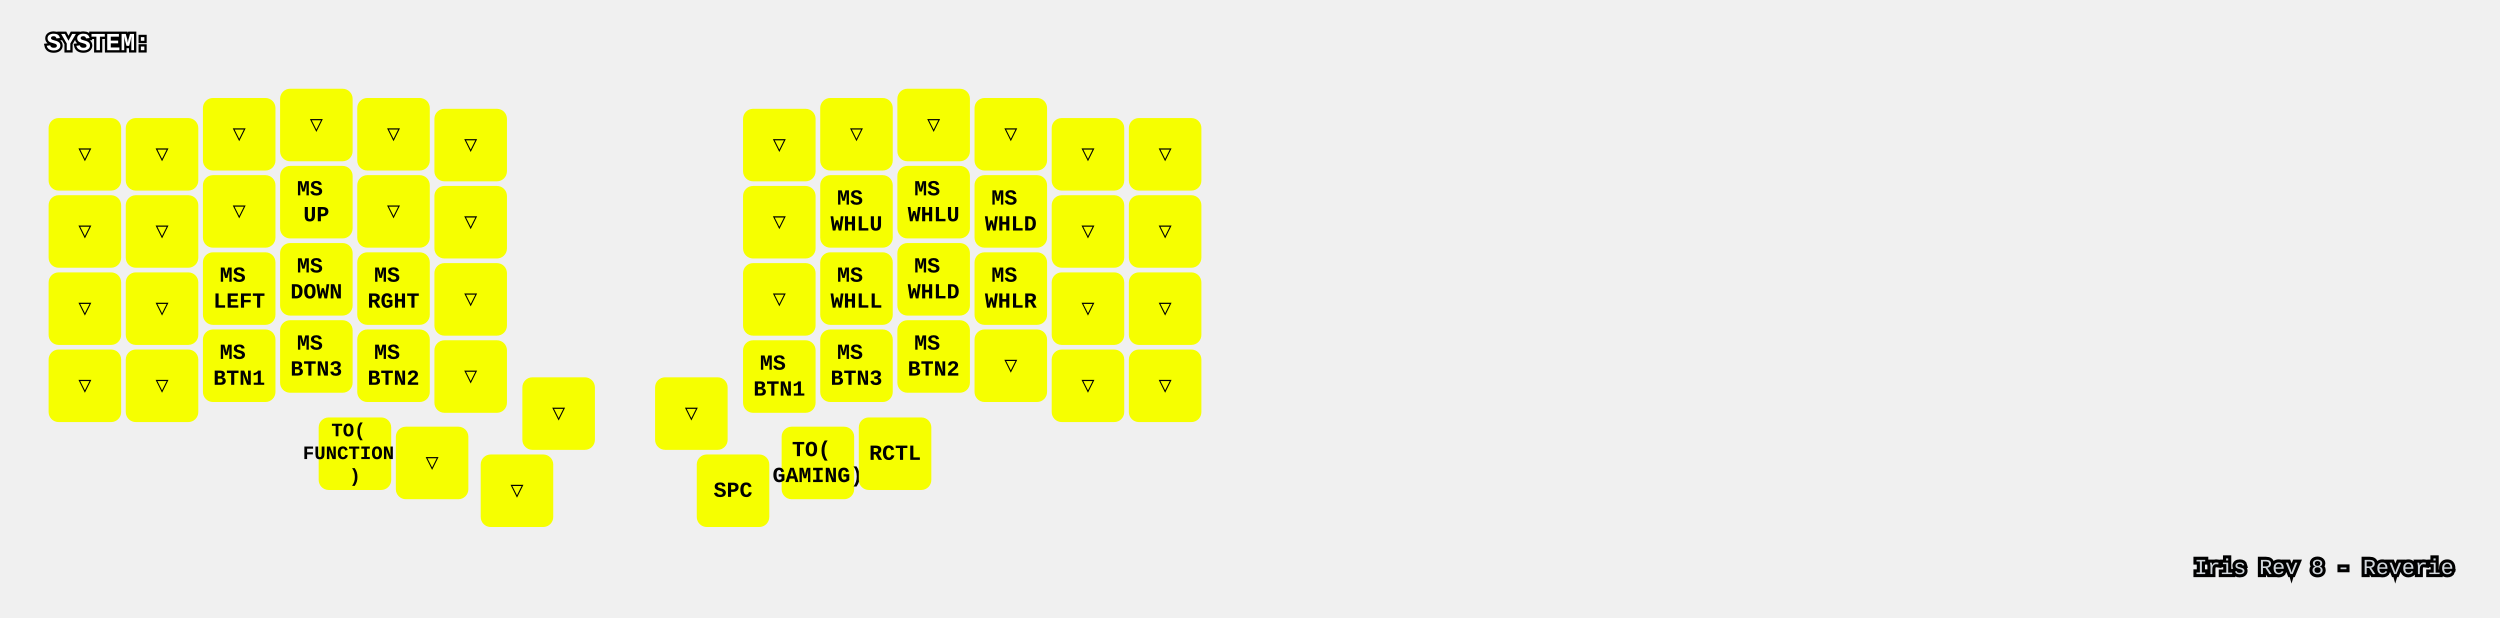
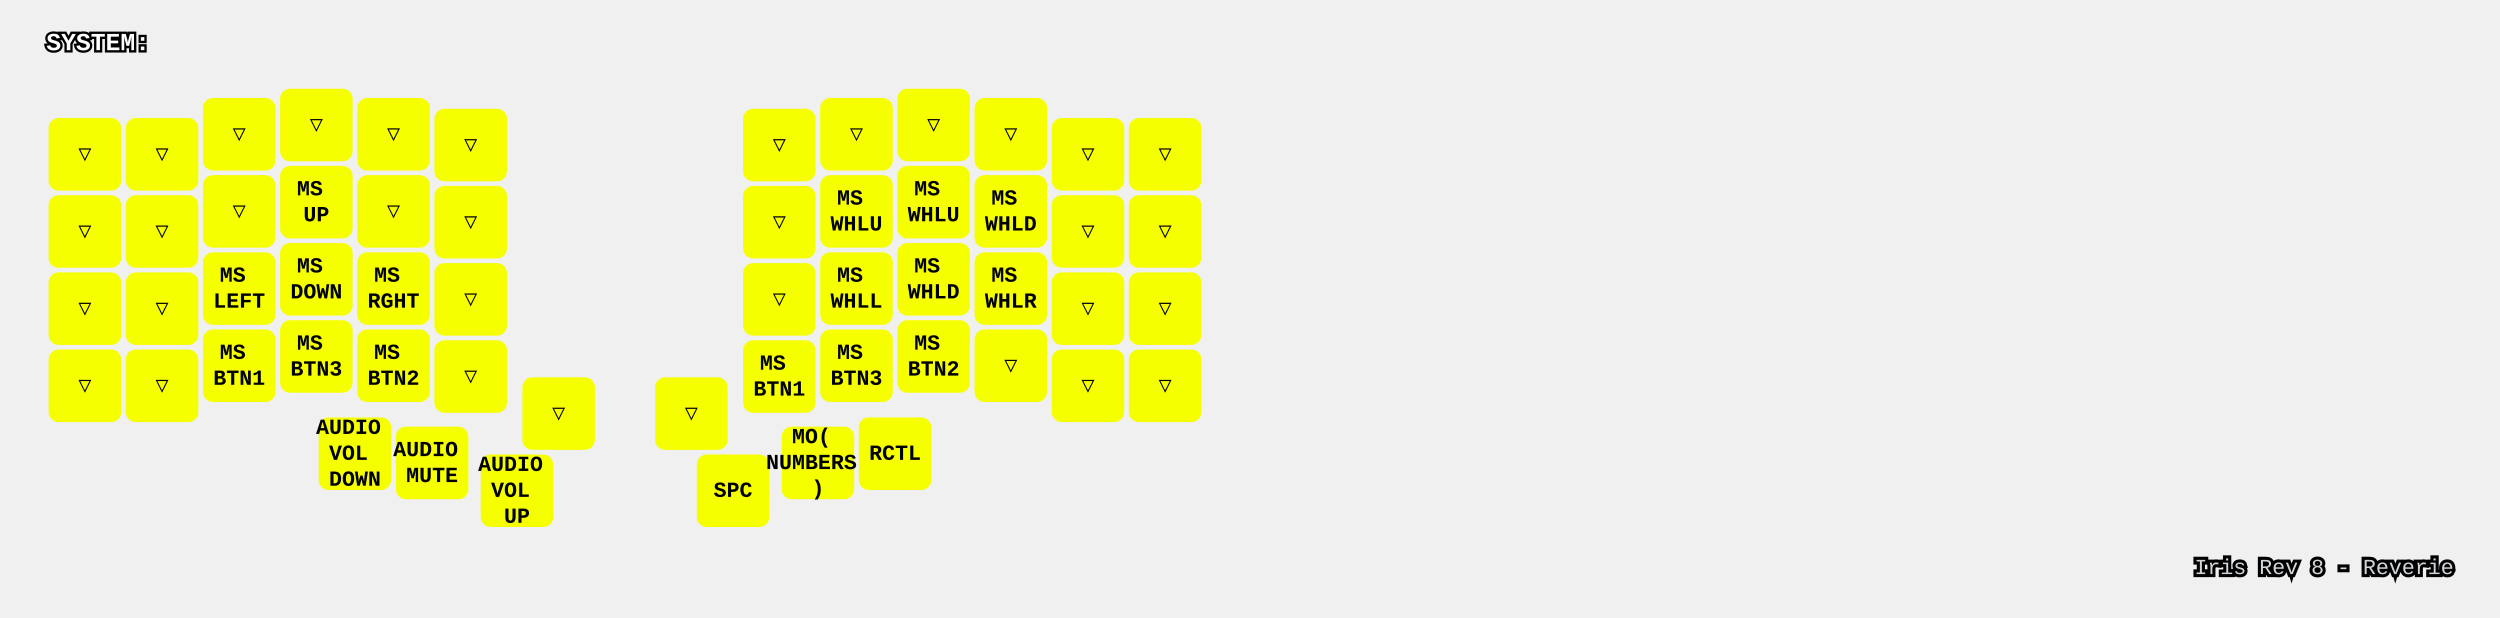
<svg xmlns="http://www.w3.org/2000/svg" width="1620" height="400" viewBox="0 0 1620 400" class="keymap">
  <style>/* inherit to force styles through use tags */
svg path {
    fill: inherit;
}

/* font and background color specifications */
svg.keymap {
    font-family: SFMono-Regular,Consolas,Liberation Mono,Menlo,monospace;
    font-size: 14px;
    font-kerning: normal;
    text-rendering: optimizeLegibility;
    fill: #24292e;
}

/* default key styling */
rect.key {
    fill: #f6f8fa;
}

rect.key, rect.combo {
    stroke: #c9cccf;
    stroke-width: 1;
}

/* default key side styling, only used is draw_key_sides is set */
rect.side {
    filter: brightness(90%);
}

/* color accent for combo boxes */
rect.combo, rect.combo-separate {
    fill: #cdf;
}

/* color accent for held keys */
rect.held, rect.combo.held {
    fill: #fdd;
}

/* color accent for ghost (optional) keys */
rect.ghost, rect.combo.ghost {
    stroke-dasharray: 4, 4;
    stroke-width: 2;
}

text {
    text-anchor: middle;
    dominant-baseline: middle;
}

/* styling for layer labels */
text.label {
    font-weight: bold;
    text-anchor: start;
    stroke: white;
    stroke-width: 4;
    paint-order: stroke;
}

/* styling for optional footer */
text.footer {
    text-anchor: end;
    dominant-baseline: auto;
    stroke: white;
    stroke-width: 4;
    paint-order: stroke;
}

/* styling for combo tap, and key non-tap label text */
text.combo, text.hold, text.shifted, text.left, text.right {
    font-size: 11px;
}

text.hold {
    text-anchor: middle;
    dominant-baseline: auto;
}

text.shifted {
    text-anchor: middle;
    dominant-baseline: hanging;
}

text.left {
    text-anchor: start;
}

text.right {
    text-anchor: end;
}

text.layer-activator {
    text-decoration: underline;
}

/* styling for hold/shifted label text in combo box */
text.combo.hold, text.combo.shifted, text.combo.left, text.combo.right {
    font-size: 8px;
}

/* lighter symbol for transparent keys */
text.trans {
    fill: #7b7e81;
}

/* styling for combo dendrons */
path.combo {
    stroke-width: 1;
    stroke: gray;
    fill: none;
}

/* Start Tabler Icons Cleanup */
/* cannot use height/width with glyphs */
.icon-tabler &gt; path {
    fill: inherit;
    stroke: inherit;
    stroke-width: 2;
}
/* hide tabler's default box */
.icon-tabler &gt; path[stroke="none"][fill="none"] {
    visibility: hidden;
}
/* End Tabler Icons Cleanup */

svg.keymap { fill: #d1d6db; }
rect.key { fill: #3f4750; }
rect.key, rect.combo { stroke: #60666c; }
rect.combo, rect.combo-separate { fill: #1f3d7a; }
rect.held, rect.combo.held { fill: #854747; }
text.label, text.footer { stroke: black; }
text.trans { fill: #7e8184; }
path.combo { stroke: #7f7f7f; }

svg.keymap g.layer-BASE rect.key { fill: #9300ff !important; stroke: #9300ff !important; } /* Star Platinum Purple */ 
svg.keymap g.layer-FUNCTION rect.key { fill: #0fee00 !important; stroke: #0fee00 !important; }  /* Squeeze Toy Alien */ 
svg.keymap g.layer-NUMBERS rect.key { fill: #2000ff !important; stroke: #2000ff !important; }  /* Blue Pencil */ 
svg.keymap g.layer-SYMBOLS rect.key { fill: #ff0000 !important; stroke: #ff0000 !important; } /* Red */ 
svg.keymap g.layer-SYSTEM rect.key { fill: #f6ff00 !important; stroke: #f6ff00 !important; } /* Busy Bee */
svg.keymap g.layer-GAMING rect.key { fill: #00fff4 !important; stroke: #00fff4 !important; } /* Turquoise Blue */ 
svg.keymap g.layer-MACRO rect.key { fill: #ff008e !important; stroke: #ff008e !important; } /* Pink Panther */

/* Make transparent keys have reduced opacity */
rect.ghost { 
  fill: #666666 !important; 
  opacity: 0.3 !important; 
}

/* Better contrast for text on colored backgrounds */
/* Add new layers here: svg.keymap g.layer-NEWLAYER text { fill: #000000; } */

/* Layer title styling - GitHub-friendly colors */
text.label {
  fill: #ffffff !important;
  font-weight: bold !important;
  font-size: 16px !important;
  font-family: Arial, sans-serif !important;
  stroke: #000000 !important;
  stroke-width: 3px !important;
  paint-order: stroke !important;
}

/* Key text styling by layer (excluding labels) */
svg.keymap g.layer-BASE text:not(.label),
svg.keymap g.layer-NUMBERS text:not(.label) {
  fill: #ffffff !important;
  font-weight: bold !important;
  font-size: 14px !important;
}
svg.keymap g.layer-FUNCTION text:not(.label),
svg.keymap g.layer-SYMBOLS text:not(.label),
svg.keymap g.layer-SYSTEM text:not(.label),
svg.keymap g.layer-GAMING text:not(.label),
svg.keymap g.layer-MACRO text:not(.label) {
  fill: #000000 !important;
  font-weight: bold !important;
  font-size: 14px !important;
}

/* Held/accent keys */
rect.held { 
  fill: #ff6b6b !important; 
  opacity: 0.8 !important; 
}

/* Combo styling */
rect.combo { 
  fill: #4ecdc4 !important; 
  opacity: 0.7 !important; 
}
</style>
  <g transform="translate(30, 0)" class="layer-SYSTEM">
    <text x="0" y="28" class="label" id="SYSTEM">SYSTEM:</text>
    <g transform="translate(0, 56)">
      <g transform="translate(25, 44)" class="key trans keypos-0">
        <rect rx="6" ry="6" x="-23" y="-23" width="46" height="46" class="key trans" />
        <text x="0" y="0" class="key trans tap">▽</text>
      </g>
      <g transform="translate(75, 44)" class="key trans keypos-1">
        <rect rx="6" ry="6" x="-23" y="-23" width="46" height="46" class="key trans" />
        <text x="0" y="0" class="key trans tap">▽</text>
      </g>
      <g transform="translate(125, 31)" class="key trans keypos-2">
        <rect rx="6" ry="6" x="-23" y="-23" width="46" height="46" class="key trans" />
        <text x="0" y="0" class="key trans tap">▽</text>
      </g>
      <g transform="translate(175, 25)" class="key trans keypos-3">
        <rect rx="6" ry="6" x="-23" y="-23" width="46" height="46" class="key trans" />
        <text x="0" y="0" class="key trans tap">▽</text>
      </g>
      <g transform="translate(225, 31)" class="key trans keypos-4">
        <rect rx="6" ry="6" x="-23" y="-23" width="46" height="46" class="key trans" />
        <text x="0" y="0" class="key trans tap">▽</text>
      </g>
      <g transform="translate(275, 38)" class="key trans keypos-5">
        <rect rx="6" ry="6" x="-23" y="-23" width="46" height="46" class="key trans" />
        <text x="0" y="0" class="key trans tap">▽</text>
      </g>
      <g transform="translate(475, 38)" class="key trans keypos-6">
        <rect rx="6" ry="6" x="-23" y="-23" width="46" height="46" class="key trans" />
        <text x="0" y="0" class="key trans tap">▽</text>
      </g>
      <g transform="translate(525, 31)" class="key trans keypos-7">
        <rect rx="6" ry="6" x="-23" y="-23" width="46" height="46" class="key trans" />
        <text x="0" y="0" class="key trans tap">▽</text>
      </g>
      <g transform="translate(575, 25)" class="key trans keypos-8">
        <rect rx="6" ry="6" x="-23" y="-23" width="46" height="46" class="key trans" />
        <text x="0" y="0" class="key trans tap">▽</text>
      </g>
      <g transform="translate(625, 31)" class="key trans keypos-9">
        <rect rx="6" ry="6" x="-23" y="-23" width="46" height="46" class="key trans" />
        <text x="0" y="0" class="key trans tap">▽</text>
      </g>
      <g transform="translate(675, 44)" class="key trans keypos-10">
        <rect rx="6" ry="6" x="-23" y="-23" width="46" height="46" class="key trans" />
        <text x="0" y="0" class="key trans tap">▽</text>
      </g>
      <g transform="translate(725, 44)" class="key trans keypos-11">
        <rect rx="6" ry="6" x="-23" y="-23" width="46" height="46" class="key trans" />
        <text x="0" y="0" class="key trans tap">▽</text>
      </g>
      <g transform="translate(25, 94)" class="key trans keypos-12">
        <rect rx="6" ry="6" x="-23" y="-23" width="46" height="46" class="key trans" />
        <text x="0" y="0" class="key trans tap">▽</text>
      </g>
      <g transform="translate(75, 94)" class="key trans keypos-13">
        <rect rx="6" ry="6" x="-23" y="-23" width="46" height="46" class="key trans" />
        <text x="0" y="0" class="key trans tap">▽</text>
      </g>
      <g transform="translate(125, 81)" class="key trans keypos-14">
        <rect rx="6" ry="6" x="-23" y="-23" width="46" height="46" class="key trans" />
        <text x="0" y="0" class="key trans tap">▽</text>
      </g>
      <g transform="translate(175, 75)" class="key keypos-15">
        <rect rx="6" ry="6" x="-23" y="-23" width="46" height="46" class="key" />
        <text x="0" y="0" class="key tap">
          <tspan x="0" dy="-0.6em">MS</tspan>
          <tspan x="0" dy="1.2em">UP</tspan>
        </text>
      </g>
      <g transform="translate(225, 81)" class="key trans keypos-16">
        <rect rx="6" ry="6" x="-23" y="-23" width="46" height="46" class="key trans" />
        <text x="0" y="0" class="key trans tap">▽</text>
      </g>
      <g transform="translate(275, 88)" class="key trans keypos-17">
        <rect rx="6" ry="6" x="-23" y="-23" width="46" height="46" class="key trans" />
        <text x="0" y="0" class="key trans tap">▽</text>
      </g>
      <g transform="translate(475, 88)" class="key trans keypos-18">
        <rect rx="6" ry="6" x="-23" y="-23" width="46" height="46" class="key trans" />
        <text x="0" y="0" class="key trans tap">▽</text>
      </g>
      <g transform="translate(525, 81)" class="key keypos-19">
        <rect rx="6" ry="6" x="-23" y="-23" width="46" height="46" class="key" />
        <text x="0" y="0" class="key tap">
          <tspan x="0" dy="-0.6em">MS</tspan>
          <tspan x="0" dy="1.2em">WHLU</tspan>
        </text>
      </g>
      <g transform="translate(575, 75)" class="key keypos-20">
        <rect rx="6" ry="6" x="-23" y="-23" width="46" height="46" class="key" />
        <text x="0" y="0" class="key tap">
          <tspan x="0" dy="-0.6em">MS</tspan>
          <tspan x="0" dy="1.2em">WHLU</tspan>
        </text>
      </g>
      <g transform="translate(625, 81)" class="key keypos-21">
        <rect rx="6" ry="6" x="-23" y="-23" width="46" height="46" class="key" />
        <text x="0" y="0" class="key tap">
          <tspan x="0" dy="-0.6em">MS</tspan>
          <tspan x="0" dy="1.2em">WHLD</tspan>
        </text>
      </g>
      <g transform="translate(675, 94)" class="key trans keypos-22">
        <rect rx="6" ry="6" x="-23" y="-23" width="46" height="46" class="key trans" />
        <text x="0" y="0" class="key trans tap">▽</text>
      </g>
      <g transform="translate(725, 94)" class="key trans keypos-23">
        <rect rx="6" ry="6" x="-23" y="-23" width="46" height="46" class="key trans" />
        <text x="0" y="0" class="key trans tap">▽</text>
      </g>
      <g transform="translate(25, 144)" class="key trans keypos-24">
        <rect rx="6" ry="6" x="-23" y="-23" width="46" height="46" class="key trans" />
        <text x="0" y="0" class="key trans tap">▽</text>
      </g>
      <g transform="translate(75, 144)" class="key trans keypos-25">
        <rect rx="6" ry="6" x="-23" y="-23" width="46" height="46" class="key trans" />
        <text x="0" y="0" class="key trans tap">▽</text>
      </g>
      <g transform="translate(125, 131)" class="key keypos-26">
        <rect rx="6" ry="6" x="-23" y="-23" width="46" height="46" class="key" />
        <text x="0" y="0" class="key tap">
          <tspan x="0" dy="-0.6em">MS</tspan>
          <tspan x="0" dy="1.2em">LEFT</tspan>
        </text>
      </g>
      <g transform="translate(175, 125)" class="key keypos-27">
        <rect rx="6" ry="6" x="-23" y="-23" width="46" height="46" class="key" />
        <text x="0" y="0" class="key tap">
          <tspan x="0" dy="-0.6em">MS</tspan>
          <tspan x="0" dy="1.2em">DOWN</tspan>
        </text>
      </g>
      <g transform="translate(225, 131)" class="key keypos-28">
        <rect rx="6" ry="6" x="-23" y="-23" width="46" height="46" class="key" />
        <text x="0" y="0" class="key tap">
          <tspan x="0" dy="-0.6em">MS</tspan>
          <tspan x="0" dy="1.2em">RGHT</tspan>
        </text>
      </g>
      <g transform="translate(275, 138)" class="key trans keypos-29">
        <rect rx="6" ry="6" x="-23" y="-23" width="46" height="46" class="key trans" />
        <text x="0" y="0" class="key trans tap">▽</text>
      </g>
      <g transform="translate(475, 138)" class="key trans keypos-30">
        <rect rx="6" ry="6" x="-23" y="-23" width="46" height="46" class="key trans" />
        <text x="0" y="0" class="key trans tap">▽</text>
      </g>
      <g transform="translate(525, 131)" class="key keypos-31">
        <rect rx="6" ry="6" x="-23" y="-23" width="46" height="46" class="key" />
        <text x="0" y="0" class="key tap">
          <tspan x="0" dy="-0.6em">MS</tspan>
          <tspan x="0" dy="1.2em">WHLL</tspan>
        </text>
      </g>
      <g transform="translate(575, 125)" class="key keypos-32">
        <rect rx="6" ry="6" x="-23" y="-23" width="46" height="46" class="key" />
        <text x="0" y="0" class="key tap">
          <tspan x="0" dy="-0.6em">MS</tspan>
          <tspan x="0" dy="1.2em">WHLD</tspan>
        </text>
      </g>
      <g transform="translate(625, 131)" class="key keypos-33">
        <rect rx="6" ry="6" x="-23" y="-23" width="46" height="46" class="key" />
        <text x="0" y="0" class="key tap">
          <tspan x="0" dy="-0.6em">MS</tspan>
          <tspan x="0" dy="1.2em">WHLR</tspan>
        </text>
      </g>
      <g transform="translate(675, 144)" class="key trans keypos-34">
        <rect rx="6" ry="6" x="-23" y="-23" width="46" height="46" class="key trans" />
        <text x="0" y="0" class="key trans tap">▽</text>
      </g>
      <g transform="translate(725, 144)" class="key trans keypos-35">
        <rect rx="6" ry="6" x="-23" y="-23" width="46" height="46" class="key trans" />
        <text x="0" y="0" class="key trans tap">▽</text>
      </g>
      <g transform="translate(25, 194)" class="key trans keypos-36">
        <rect rx="6" ry="6" x="-23" y="-23" width="46" height="46" class="key trans" />
        <text x="0" y="0" class="key trans tap">▽</text>
      </g>
      <g transform="translate(75, 194)" class="key trans keypos-37">
        <rect rx="6" ry="6" x="-23" y="-23" width="46" height="46" class="key trans" />
        <text x="0" y="0" class="key trans tap">▽</text>
      </g>
      <g transform="translate(125, 181)" class="key keypos-38">
        <rect rx="6" ry="6" x="-23" y="-23" width="46" height="46" class="key" />
        <text x="0" y="0" class="key tap">
          <tspan x="0" dy="-0.6em">MS</tspan>
          <tspan x="0" dy="1.2em">BTN1</tspan>
        </text>
      </g>
      <g transform="translate(175, 175)" class="key keypos-39">
        <rect rx="6" ry="6" x="-23" y="-23" width="46" height="46" class="key" />
        <text x="0" y="0" class="key tap">
          <tspan x="0" dy="-0.6em">MS</tspan>
          <tspan x="0" dy="1.2em">BTN3</tspan>
        </text>
      </g>
      <g transform="translate(225, 181)" class="key keypos-40">
        <rect rx="6" ry="6" x="-23" y="-23" width="46" height="46" class="key" />
        <text x="0" y="0" class="key tap">
          <tspan x="0" dy="-0.6em">MS</tspan>
          <tspan x="0" dy="1.2em">BTN2</tspan>
        </text>
      </g>
      <g transform="translate(275, 188)" class="key trans keypos-41">
        <rect rx="6" ry="6" x="-23" y="-23" width="46" height="46" class="key trans" />
        <text x="0" y="0" class="key trans tap">▽</text>
      </g>
      <g transform="translate(332, 212)" class="key trans keypos-42">
        <rect rx="6" ry="6" x="-23" y="-23" width="46" height="46" class="key trans" />
        <text x="0" y="0" class="key trans tap">▽</text>
      </g>
      <g transform="translate(418, 212)" class="key trans keypos-43">
        <rect rx="6" ry="6" x="-23" y="-23" width="46" height="46" class="key trans" />
        <text x="0" y="0" class="key trans tap">▽</text>
      </g>
      <g transform="translate(475, 188)" class="key keypos-44">
        <rect rx="6" ry="6" x="-23" y="-23" width="46" height="46" class="key" />
        <text x="0" y="0" class="key tap">
          <tspan x="0" dy="-0.6em">MS</tspan>
          <tspan x="0" dy="1.2em">BTN1</tspan>
        </text>
      </g>
      <g transform="translate(525, 181)" class="key keypos-45">
        <rect rx="6" ry="6" x="-23" y="-23" width="46" height="46" class="key" />
        <text x="0" y="0" class="key tap">
          <tspan x="0" dy="-0.6em">MS</tspan>
          <tspan x="0" dy="1.2em">BTN3</tspan>
        </text>
      </g>
      <g transform="translate(575, 175)" class="key keypos-46">
        <rect rx="6" ry="6" x="-23" y="-23" width="46" height="46" class="key" />
        <text x="0" y="0" class="key tap">
          <tspan x="0" dy="-0.6em">MS</tspan>
          <tspan x="0" dy="1.2em">BTN2</tspan>
        </text>
      </g>
      <g transform="translate(625, 181)" class="key trans keypos-47">
        <rect rx="6" ry="6" x="-23" y="-23" width="46" height="46" class="key trans" />
        <text x="0" y="0" class="key trans tap">▽</text>
      </g>
      <g transform="translate(675, 194)" class="key trans keypos-48">
        <rect rx="6" ry="6" x="-23" y="-23" width="46" height="46" class="key trans" />
        <text x="0" y="0" class="key trans tap">▽</text>
      </g>
      <g transform="translate(725, 194)" class="key trans keypos-49">
        <rect rx="6" ry="6" x="-23" y="-23" width="46" height="46" class="key trans" />
        <text x="0" y="0" class="key trans tap">▽</text>
      </g>
      <g transform="translate(200, 238)" class="key keypos-50">
        <rect rx="6" ry="6" x="-23" y="-23" width="46" height="46" class="key" />
        <text x="0" y="0" class="key tap">
-           <tspan x="0" dy="-1.2em" style="font-size: 88%">TO(</tspan>
-           <tspan x="0" dy="1.2em" style="font-size: 88%">FUNCTION</tspan>
-           <tspan x="0" dy="1.2em" style="font-size: 88%">)</tspan>
-         </text>
-       </g>
-       <g transform="translate(250, 244)" class="key trans keypos-51">
-         <rect rx="6" ry="6" x="-23" y="-23" width="46" height="46" class="key trans" />
-         <text x="0" y="0" class="key trans tap">▽</text>
-       </g>
-       <g transform="translate(305, 262)" class="key trans keypos-52">
-         <rect rx="6" ry="6" x="-23" y="-23" width="46" height="46" class="key trans" />
-         <text x="0" y="0" class="key trans tap">▽</text>
+           <tspan x="0" dy="-1.2em">AUDIO</tspan>
+           <tspan x="0" dy="1.2em">VOL</tspan>
+           <tspan x="0" dy="1.2em">DOWN</tspan>
+         </text>
+       </g>
+       <g transform="translate(250, 244)" class="key keypos-51">
+         <rect rx="6" ry="6" x="-23" y="-23" width="46" height="46" class="key" />
+         <text x="0" y="0" class="key tap">
+           <tspan x="0" dy="-0.6em">AUDIO</tspan>
+           <tspan x="0" dy="1.2em">MUTE</tspan>
+         </text>
+       </g>
+       <g transform="translate(305, 262)" class="key keypos-52">
+         <rect rx="6" ry="6" x="-23" y="-23" width="46" height="46" class="key" />
+         <text x="0" y="0" class="key tap">
+           <tspan x="0" dy="-1.2em">AUDIO</tspan>
+           <tspan x="0" dy="1.2em">VOL</tspan>
+           <tspan x="0" dy="1.2em">UP</tspan>
+         </text>
      </g>
      <g transform="translate(445, 262)" class="key keypos-53">
        <rect rx="6" ry="6" x="-23" y="-23" width="46" height="46" class="key" />
        <text x="0" y="0" class="key tap">SPC</text>
      </g>
      <g transform="translate(500, 244)" class="key keypos-54">
        <rect rx="6" ry="6" x="-23" y="-23" width="46" height="46" class="key" />
        <text x="0" y="0" class="key tap">
-           <tspan x="0" dy="-0.6em">TO(</tspan>
-           <tspan x="0" dy="1.2em">GAMING)</tspan>
+           <tspan x="0" dy="-1.2em">MO(</tspan>
+           <tspan x="0" dy="1.2em">NUMBERS</tspan>
+           <tspan x="0" dy="1.2em">)</tspan>
        </text>
      </g>
      <g transform="translate(550, 238)" class="key keypos-55">
        <rect rx="6" ry="6" x="-23" y="-23" width="46" height="46" class="key" />
        <text x="0" y="0" class="key tap">RCTL</text>
      </g>
    </g>
  </g>
  <text x="1590.0" y="372.0" class="footer">Iris Rev 8 - Reverie</text>
</svg>
